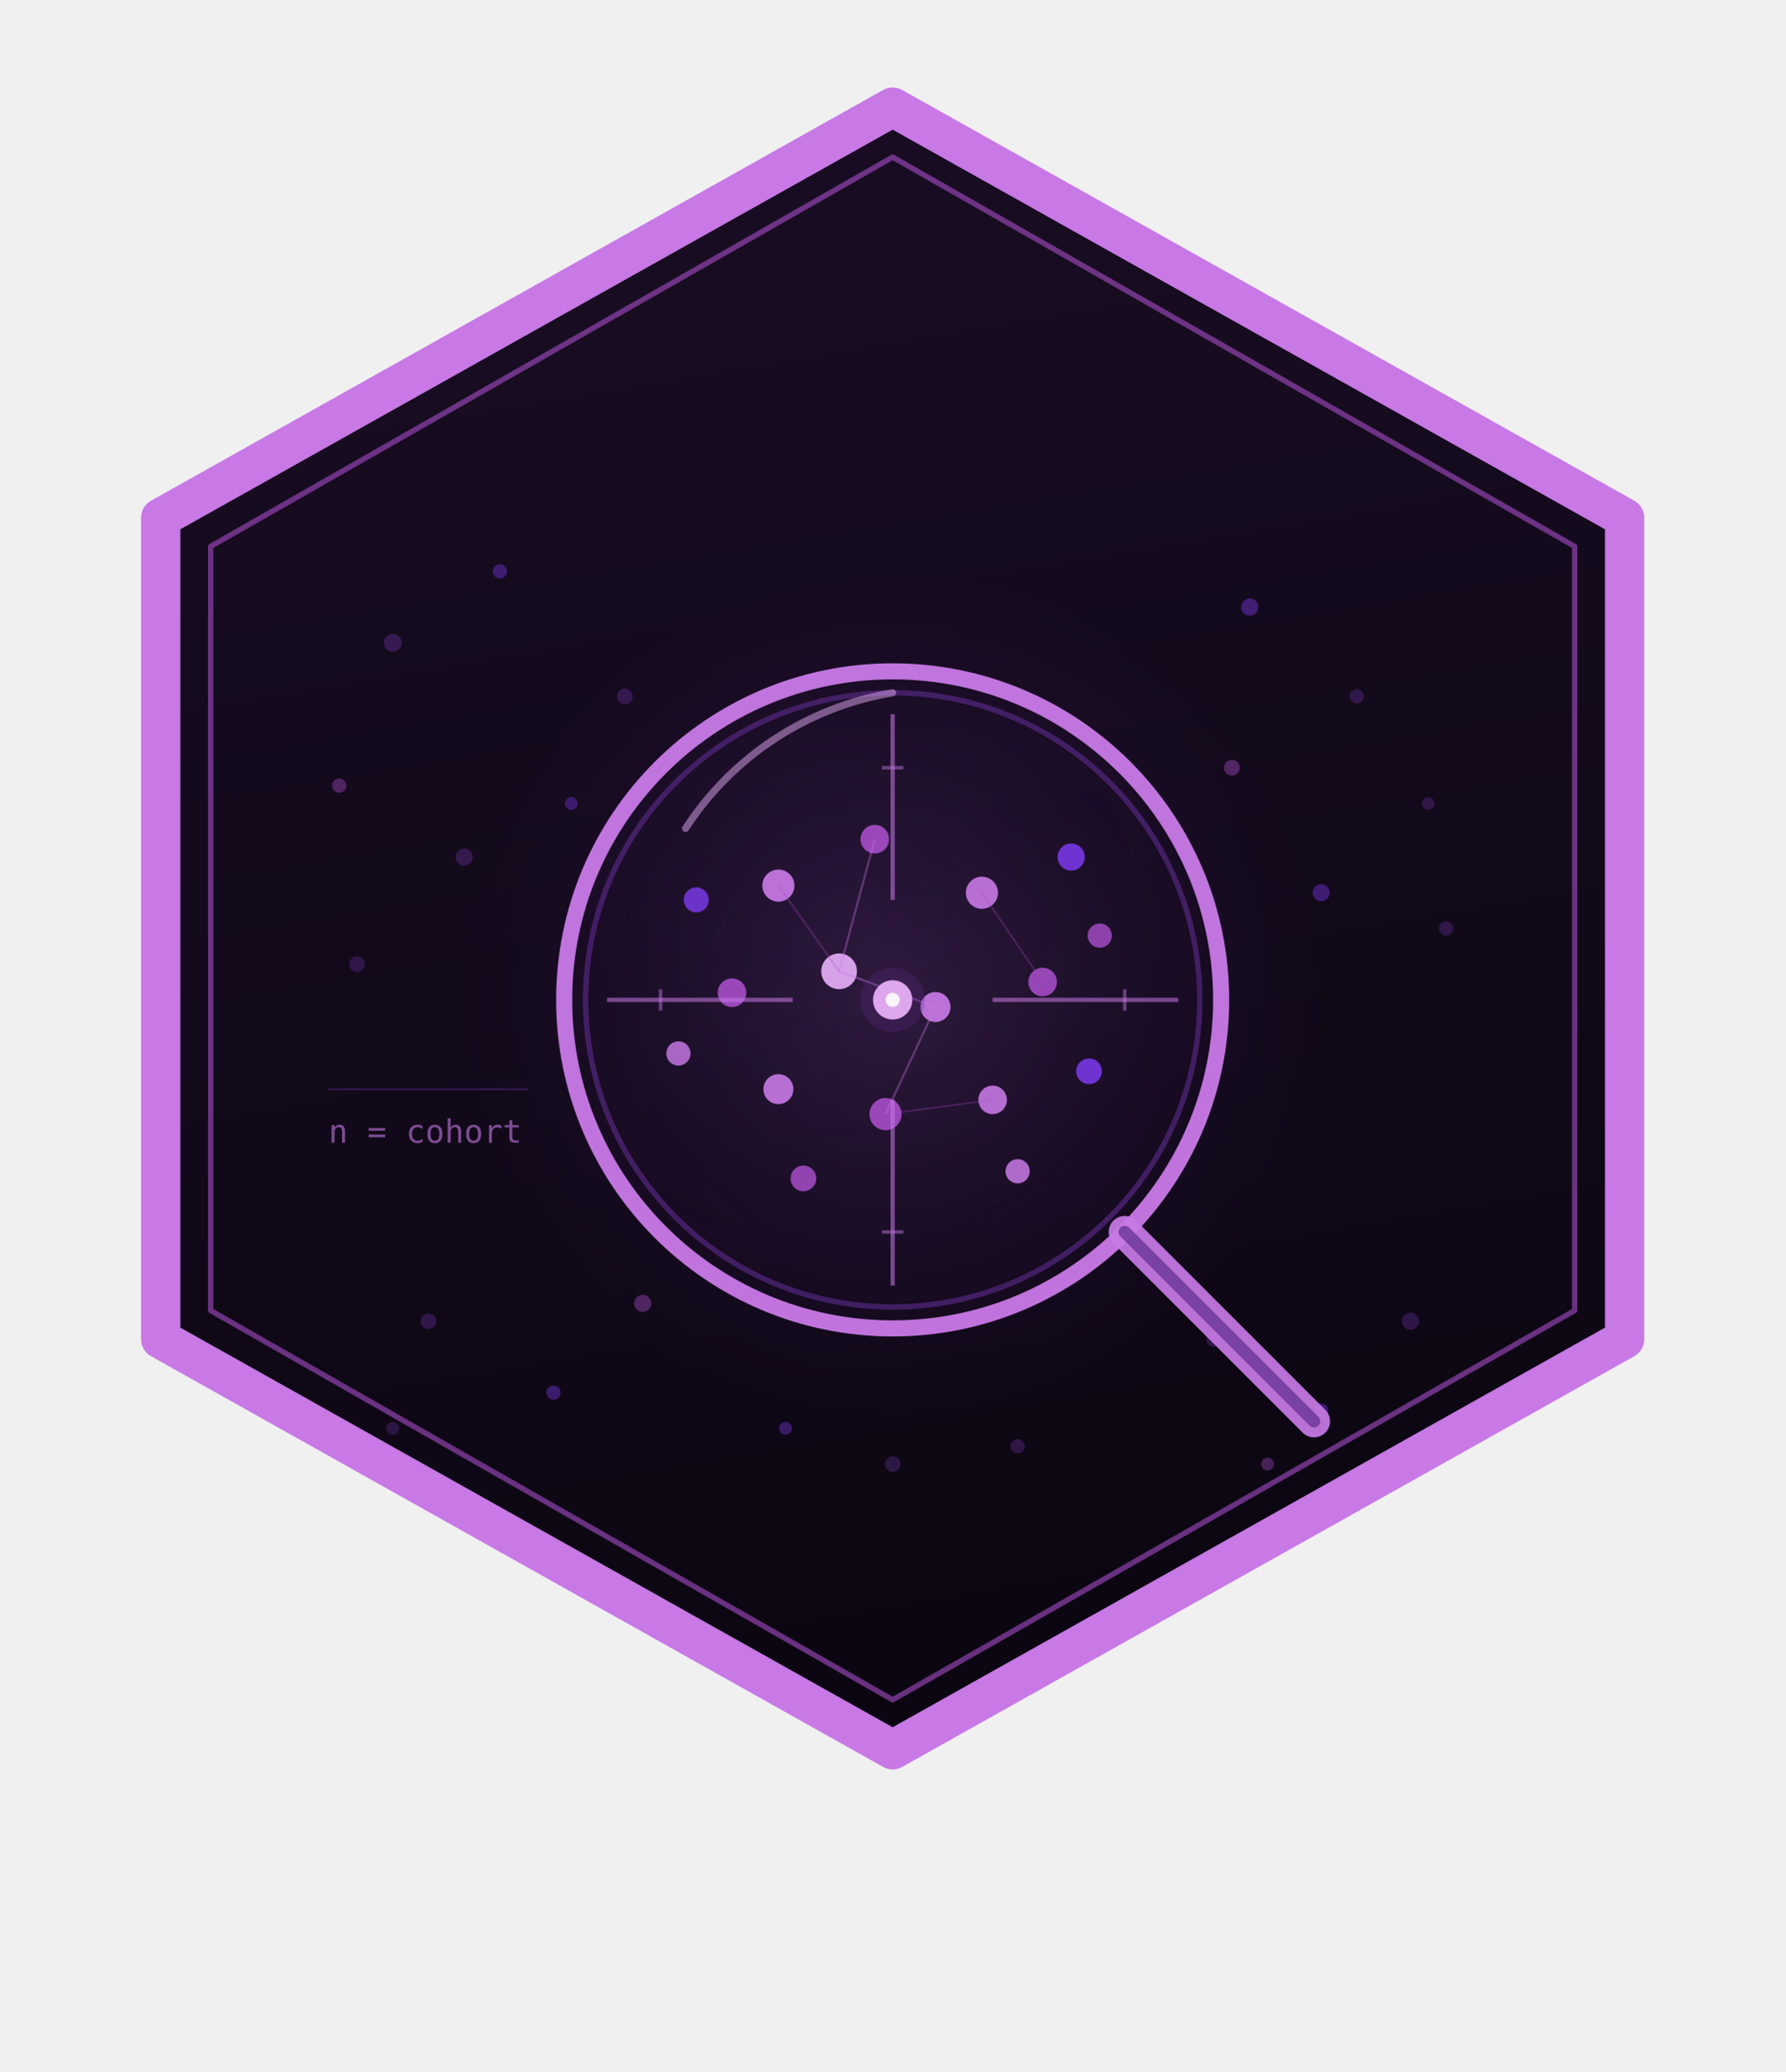
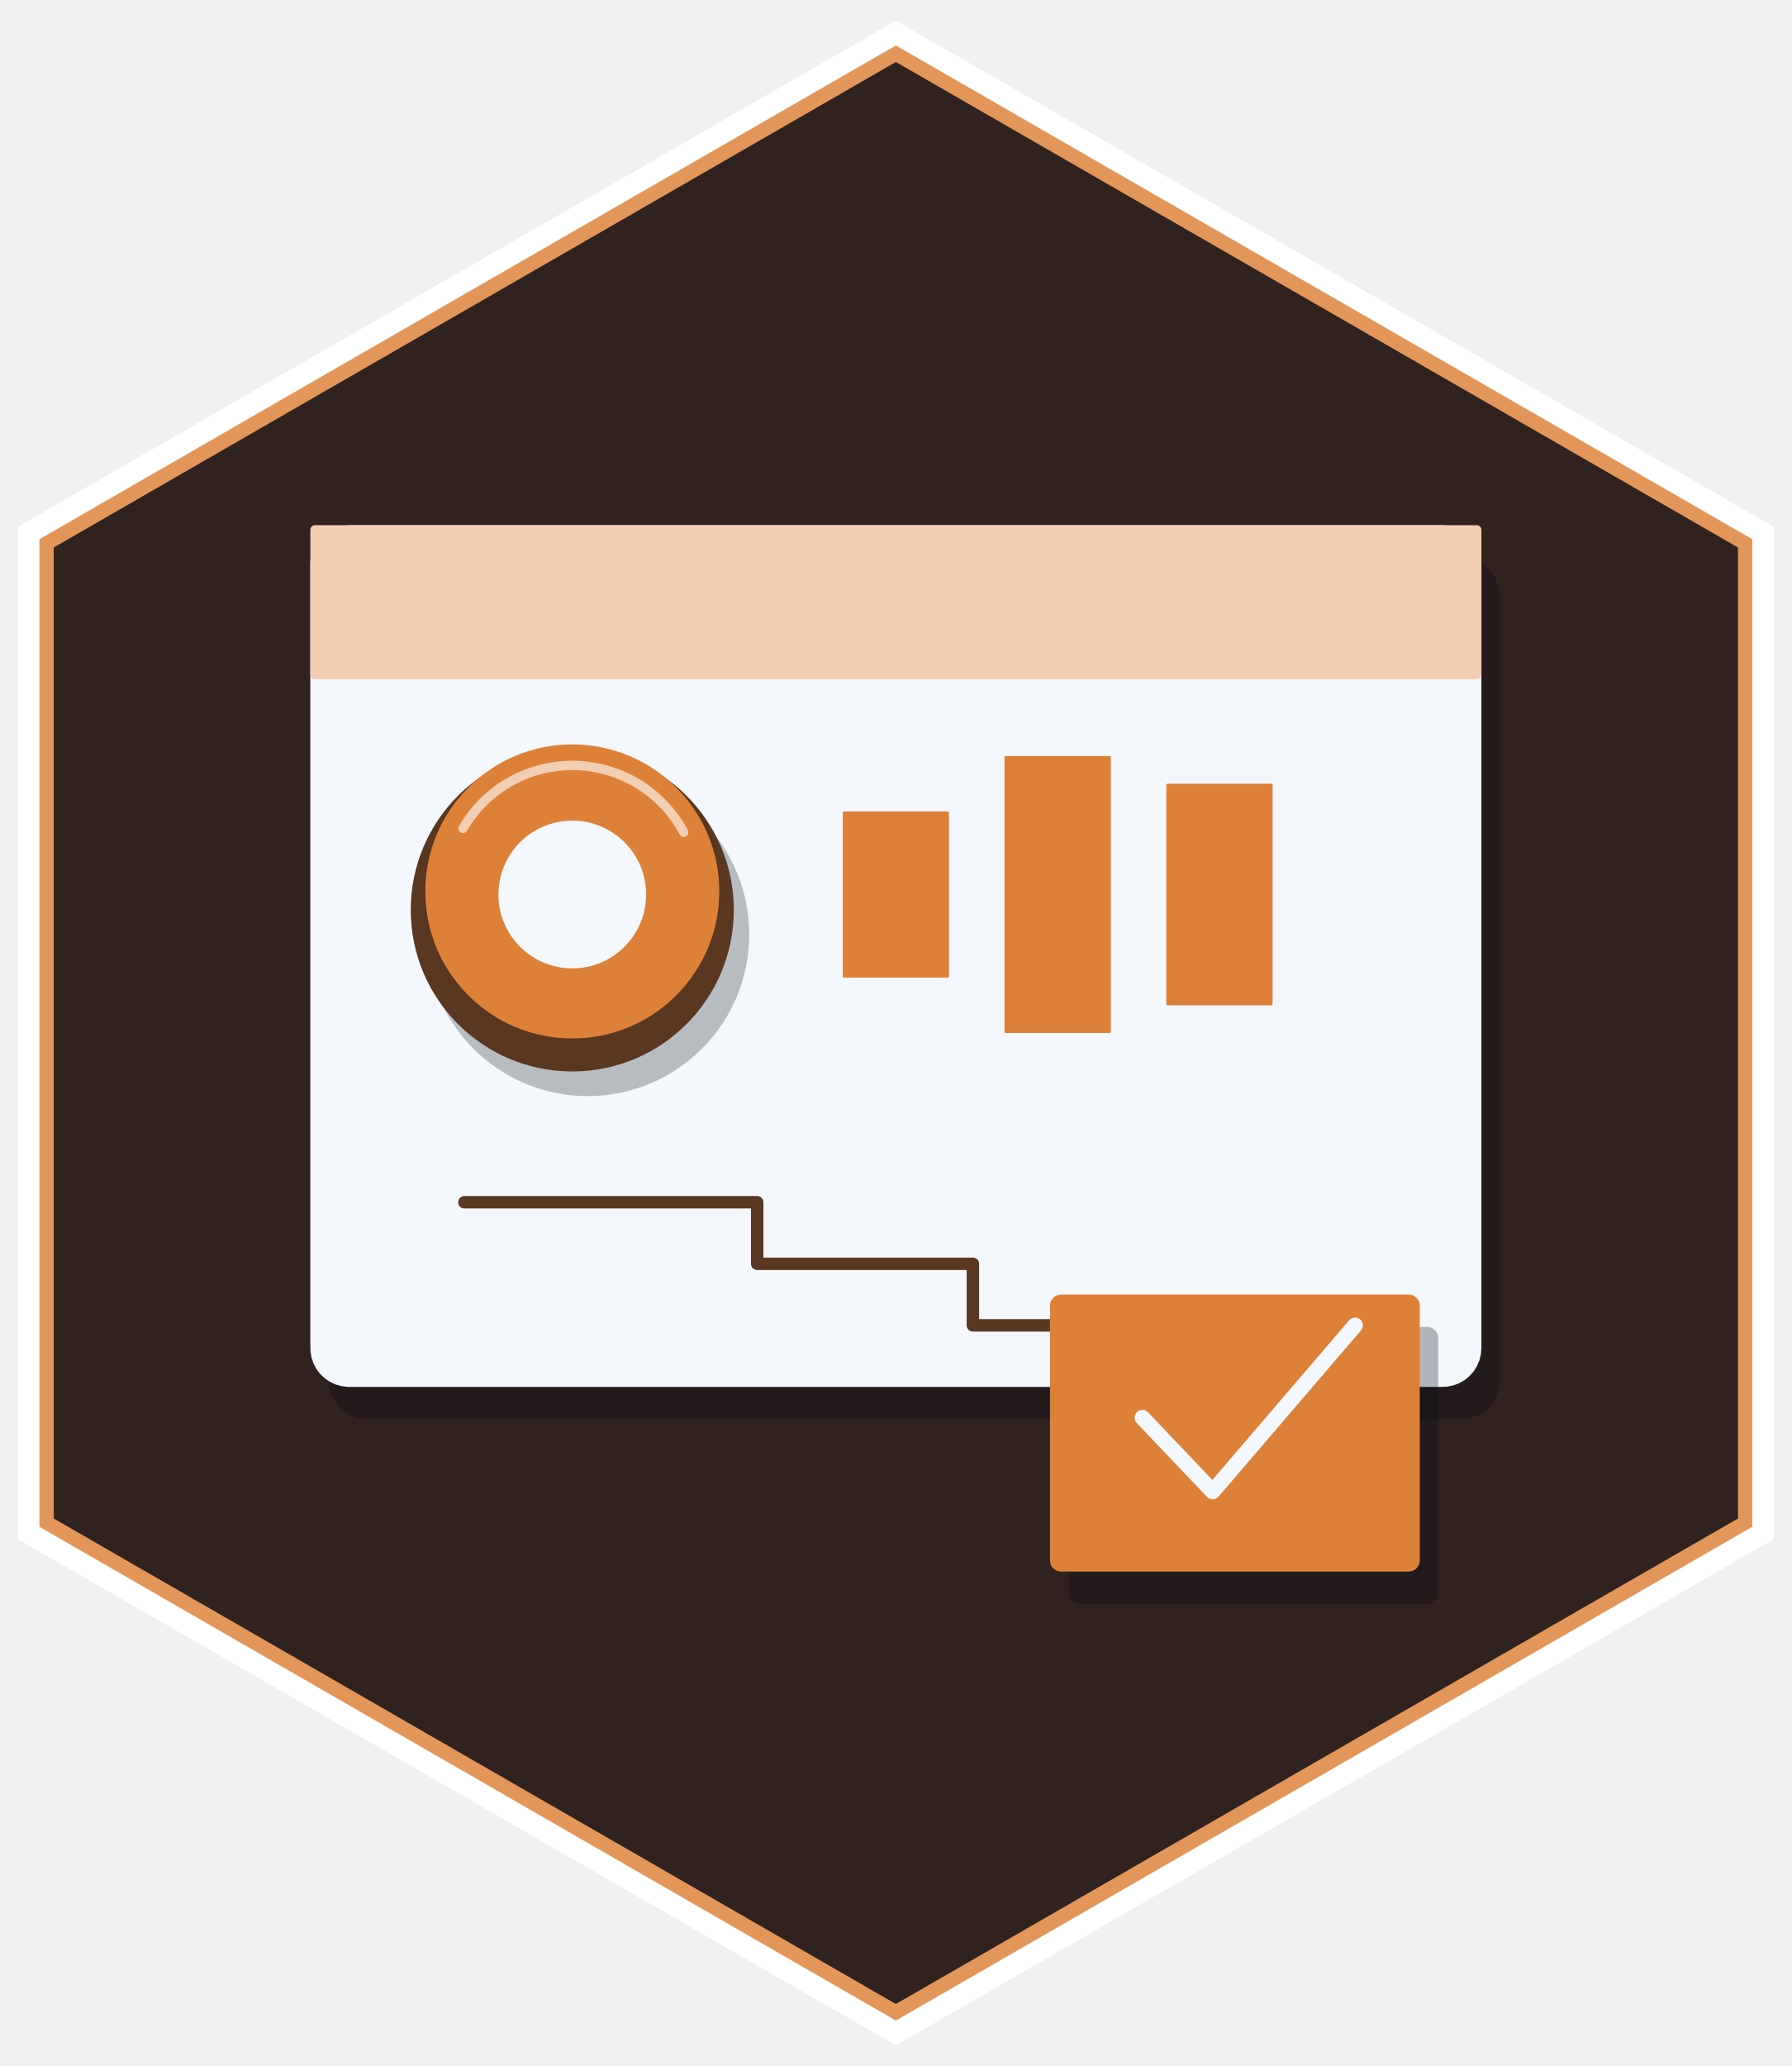
- <svg xmlns="http://www.w3.org/2000/svg" width="500" height="580" viewBox="0 0 500 580">
-   <defs>
-     <linearGradient id="bgonco" x1="0" y1="0" x2="0.15" y2="1">
-       <stop offset="0%" stop-color="#1a0d24" />
-       <stop offset="100%" stop-color="#0c0612" />
-     </linearGradient>
-     <radialGradient id="irisGlow" cx="50%" cy="50%" r="50%">
-       <stop offset="0%" stop-color="#C879E6" stop-opacity="0.18" />
-       <stop offset="70%" stop-color="#5E2C8E" stop-opacity="0.08" />
-       <stop offset="100%" stop-color="#5E2C8E" stop-opacity="0" />
-     </radialGradient>
-     <radialGradient id="lensFill" cx="42%" cy="38%" r="65%">
-       <stop offset="0%" stop-color="#2a1540" stop-opacity="0.35" />
-       <stop offset="100%" stop-color="#160a22" stop-opacity="0.15" />
-     </radialGradient>
-     <clipPath id="hexonco">
-       <polygon points="250,30 455,145 455,375 250,490 45,375 45,145" />
-     </clipPath>
-     <clipPath id="lensClip">
-       <circle cx="250" cy="280" r="92" />
-     </clipPath>
-   </defs>
-   <polygon points="250,30 455,145 455,375 250,490 45,375 45,145" fill="url(#bgonco)" />
-   <g clip-path="url(#hexonco)">
-     <circle cx="110" cy="180" r="2.5" fill="#5E2C8E" opacity="0.45" />
-     <circle cx="140" cy="160" r="2" fill="#7C3AED" opacity="0.4" />
-     <circle cx="175" cy="195" r="2.2" fill="#5E2C8E" opacity="0.42" />
-     <circle cx="95" cy="220" r="2" fill="#A64DC8" opacity="0.4" />
-     <circle cx="130" cy="240" r="2.4" fill="#5E2C8E" opacity="0.45" />
-     <circle cx="160" cy="225" r="1.8" fill="#7C3AED" opacity="0.38" />
-     <circle cx="100" cy="270" r="2.2" fill="#5E2C8E" opacity="0.4" />
-     <circle cx="350" cy="170" r="2.4" fill="#7C3AED" opacity="0.42" />
-     <circle cx="380" cy="195" r="2" fill="#5E2C8E" opacity="0.4" />
-     <circle cx="345" cy="215" r="2.2" fill="#A64DC8" opacity="0.42" />
-     <circle cx="400" cy="225" r="1.8" fill="#5E2C8E" opacity="0.38" />
-     <circle cx="370" cy="250" r="2.4" fill="#7C3AED" opacity="0.42" />
-     <circle cx="405" cy="260" r="2" fill="#5E2C8E" opacity="0.4" />
-     <circle cx="120" cy="370" r="2.2" fill="#5E2C8E" opacity="0.42" />
-     <circle cx="155" cy="390" r="2" fill="#7C3AED" opacity="0.4" />
-     <circle cx="180" cy="365" r="2.4" fill="#A64DC8" opacity="0.42" />
-     <circle cx="110" cy="400" r="1.8" fill="#5E2C8E" opacity="0.38" />
-     <circle cx="340" cy="375" r="2.2" fill="#5E2C8E" opacity="0.42" />
-     <circle cx="370" cy="395" r="2" fill="#7C3AED" opacity="0.4" />
-     <circle cx="395" cy="370" r="2.4" fill="#5E2C8E" opacity="0.42" />
-     <circle cx="355" cy="410" r="1.8" fill="#A64DC8" opacity="0.38" />
-     <circle cx="250" cy="410" r="2.2" fill="#5E2C8E" opacity="0.4" />
-     <circle cx="220" cy="400" r="1.8" fill="#7C3AED" opacity="0.38" />
-     <circle cx="285" cy="405" r="2" fill="#5E2C8E" opacity="0.4" />
-     <circle cx="250" cy="280" r="120" fill="url(#irisGlow)" />
-     <g clip-path="url(#lensClip)">
-       <circle cx="250" cy="280" r="92" fill="url(#lensFill)" />
-       <circle cx="218" cy="248" r="4.5" fill="#C879E6" opacity="0.92" />
-       <circle cx="245" cy="235" r="4" fill="#A64DC8" opacity="0.9" />
-       <circle cx="275" cy="250" r="4.5" fill="#C879E6" opacity="0.9" />
-       <circle cx="300" cy="240" r="3.8" fill="#7C3AED" opacity="0.85" />
-       <circle cx="205" cy="278" r="4" fill="#A64DC8" opacity="0.9" />
-       <circle cx="235" cy="272" r="5" fill="#E0A8F0" opacity="0.95" />
-       <circle cx="262" cy="282" r="4.2" fill="#C879E6" opacity="0.92" />
-       <circle cx="292" cy="275" r="4" fill="#A64DC8" opacity="0.88" />
-       <circle cx="218" cy="305" r="4.2" fill="#C879E6" opacity="0.9" />
-       <circle cx="248" cy="312" r="4.5" fill="#A64DC8" opacity="0.9" />
-       <circle cx="278" cy="308" r="4" fill="#C879E6" opacity="0.88" />
-       <circle cx="305" cy="300" r="3.6" fill="#7C3AED" opacity="0.85" />
-       <circle cx="195" cy="252" r="3.5" fill="#7C3AED" opacity="0.82" />
-       <circle cx="225" cy="330" r="3.6" fill="#A64DC8" opacity="0.85" />
-       <circle cx="285" cy="328" r="3.4" fill="#C879E6" opacity="0.85" />
-       <circle cx="308" cy="262" r="3.4" fill="#A64DC8" opacity="0.82" />
-       <circle cx="190" cy="295" r="3.4" fill="#C879E6" opacity="0.82" />
-       <line x1="235" y1="272" x2="262" y2="282" stroke="#C879E6" stroke-width="0.6" opacity="0.4" />
-       <line x1="235" y1="272" x2="245" y2="235" stroke="#C879E6" stroke-width="0.6" opacity="0.35" />
-       <line x1="262" y1="282" x2="248" y2="312" stroke="#C879E6" stroke-width="0.6" opacity="0.35" />
-       <line x1="218" y1="248" x2="235" y2="272" stroke="#A64DC8" stroke-width="0.5" opacity="0.3" />
-       <line x1="275" y1="250" x2="292" y2="275" stroke="#A64DC8" stroke-width="0.5" opacity="0.3" />
-       <line x1="248" y1="312" x2="278" y2="308" stroke="#A64DC8" stroke-width="0.5" opacity="0.28" />
-       <circle cx="250" cy="280" r="9" fill="#5E2C8E" opacity="0.25" />
-       <circle cx="250" cy="280" r="5.5" fill="#E0A8F0" opacity="0.98" />
-       <circle cx="250" cy="280" r="2" fill="#ffffff" opacity="0.85" />
-     </g>
-     <circle cx="250" cy="280" r="92" fill="none" stroke="#C879E6" stroke-width="4.5" opacity="0.95" />
-     <circle cx="250" cy="280" r="86" fill="none" stroke="#5E2C8E" stroke-width="1.5" opacity="0.6" />
-     <path d="M 192,232 A 86 86 0 0 1 250,194" fill="none" stroke="#E0A8F0" stroke-width="2" opacity="0.5" stroke-linecap="round" />
-     <line x1="170" y1="280" x2="222" y2="280" stroke="#C879E6" stroke-width="1.2" opacity="0.55" />
-     <line x1="278" y1="280" x2="330" y2="280" stroke="#C879E6" stroke-width="1.2" opacity="0.55" />
-     <line x1="250" y1="200" x2="250" y2="252" stroke="#C879E6" stroke-width="1.2" opacity="0.55" />
-     <line x1="250" y1="308" x2="250" y2="360" stroke="#C879E6" stroke-width="1.2" opacity="0.55" />
-     <line x1="185" y1="277" x2="185" y2="283" stroke="#C879E6" stroke-width="1" opacity="0.45" />
-     <line x1="315" y1="277" x2="315" y2="283" stroke="#C879E6" stroke-width="1" opacity="0.45" />
-     <line x1="247" y1="215" x2="253" y2="215" stroke="#C879E6" stroke-width="1" opacity="0.45" />
-     <line x1="247" y1="345" x2="253" y2="345" stroke="#C879E6" stroke-width="1" opacity="0.45" />
-     <line x1="315" y1="345" x2="368" y2="398" stroke="#C879E6" stroke-width="9" stroke-linecap="round" opacity="0.92" />
-     <line x1="315" y1="345" x2="368" y2="398" stroke="#5E2C8E" stroke-width="3.5" stroke-linecap="round" opacity="0.7" />
-     <text font-family="monospace" font-size="9" fill="#C879E6" opacity="0.6" text-anchor="start" x="92" y="320">n = cohort</text>
-     <line x1="92" y1="305" x2="148" y2="305" stroke="#5E2C8E" stroke-width="0.6" opacity="0.4" />
-   </g>
-   <polygon points="250,30 455,145 455,375 250,490 45,375 45,145" fill="none" stroke="#C879E6" stroke-width="11" stroke-linejoin="round" />
-   <polygon points="250,44 441,153 441,367 250,476 59,367 59,153" fill="none" stroke="#A64DC8" stroke-width="1.5" stroke-linejoin="round" opacity="0.6" />
+ <svg xmlns="http://www.w3.org/2000/svg" width="432" height="498" viewBox="0 0 432 498">
+   <path fill-rule="nonzero" fill="rgb(100%, 100%, 100%)" fill-opacity="1" d="M 216 4.98 L 427.68 126.988 L 427.68 371.012 L 216 493.02 L 4.32 371.012 L 4.32 126.988 Z M 216 4.98 " />
+   <path fill-rule="nonzero" fill="rgb(89.02%, 58.824%, 34.902%)" fill-opacity="1" d="M 216 10.957 L 422.496 129.977 L 422.496 368.023 L 216 487.043 L 9.504 368.023 L 9.504 129.977 Z M 216 10.957 " />
+   <path fill-rule="nonzero" fill="rgb(18.824%, 13.725%, 12.157%)" fill-opacity="1" d="M 216 14.941 L 419.039 131.969 L 419.039 366.031 L 216 483.059 L 12.961 366.031 L 12.961 131.969 Z M 216 14.941 " />
+   <path fill-rule="nonzero" fill="rgb(1.176%, 3.922%, 7.059%)" fill-opacity="0.278" d="M 88.629 342.098 L 352.289 342.098 L 351.914 342.09 L 353.414 342.027 L 354.891 341.727 L 356.297 341.195 L 357.598 340.441 L 358.766 339.492 L 359.762 338.363 L 360.566 337.094 L 361.156 335.711 L 361.516 334.25 L 361.637 332.75 L 361.637 143.738 L 361.516 142.238 L 361.156 140.777 L 360.566 139.395 L 359.762 138.125 L 358.766 136.996 L 357.598 136.047 L 356.297 135.293 L 354.891 134.762 L 353.414 134.461 L 352.289 134.391 L 88.629 134.391 L 89.754 134.461 L 88.25 134.398 L 86.758 134.582 L 85.312 135 L 83.953 135.645 L 82.715 136.5 L 81.633 137.539 L 80.727 138.742 L 80.027 140.074 L 79.551 141.5 L 79.312 142.984 L 79.281 143.738 L 79.281 332.75 L 79.312 331.996 L 79.312 333.5 L 79.551 334.988 L 80.027 336.414 L 80.727 337.746 L 81.633 338.949 L 82.715 339.988 L 83.953 340.844 L 85.312 341.488 L 86.758 341.906 L 88.25 342.09 Z M 88.629 342.098 " />
+   <path fill-rule="nonzero" fill="rgb(95.686%, 97.255%, 98.824%)" fill-opacity="1" d="M 84.168 334.309 L 347.832 334.309 L 347.453 334.301 L 348.957 334.238 L 350.43 333.938 L 351.836 333.406 L 353.141 332.652 L 354.305 331.703 L 355.305 330.574 L 356.105 329.305 L 356.695 327.922 L 357.055 326.461 L 357.176 324.961 L 357.176 135.949 L 357.055 134.449 L 356.695 132.988 L 356.105 131.605 L 355.305 130.336 L 354.305 129.207 L 353.141 128.258 L 351.836 127.504 L 350.43 126.973 L 348.957 126.672 L 347.832 126.602 L 84.168 126.602 L 85.297 126.672 L 83.793 126.609 L 82.301 126.793 L 80.855 127.211 L 79.496 127.855 L 78.258 128.711 L 77.172 129.75 L 76.27 130.953 L 75.57 132.285 L 75.094 133.711 L 74.852 135.195 L 74.824 135.949 L 74.824 324.961 L 74.852 324.207 L 74.852 325.711 L 75.094 327.199 L 75.57 328.625 L 76.27 329.957 L 77.172 331.16 L 78.258 332.199 L 79.496 333.055 L 80.855 333.699 L 82.301 334.117 L 83.793 334.301 Z M 84.168 334.309 " />
+   <path fill-rule="nonzero" fill="rgb(94.902%, 80.784%, 69.804%)" fill-opacity="1" d="M 75.934 163.691 L 356.066 163.691 L 356.02 163.691 L 356.199 163.684 L 356.375 163.648 L 356.543 163.586 L 356.695 163.496 L 356.836 163.383 L 356.953 163.25 L 357.051 163.098 L 357.121 162.934 L 357.164 162.758 L 357.176 162.578 L 357.176 127.715 L 357.164 127.535 L 357.121 127.363 L 357.051 127.199 L 356.953 127.047 L 356.836 126.914 L 356.695 126.801 L 356.543 126.711 L 356.375 126.645 L 356.199 126.609 L 356.066 126.602 L 75.934 126.602 L 76.07 126.609 L 75.891 126.602 L 75.711 126.625 L 75.539 126.676 L 75.379 126.75 L 75.23 126.852 L 75.102 126.977 L 74.996 127.121 L 74.91 127.277 L 74.855 127.449 L 74.824 127.625 L 74.824 162.578 L 74.824 162.492 L 74.824 162.668 L 74.855 162.848 L 74.91 163.016 L 74.996 163.176 L 75.102 163.316 L 75.23 163.441 L 75.379 163.543 L 75.539 163.621 L 75.711 163.672 L 75.891 163.691 Z M 75.934 163.691 " />
+   <path fill-rule="nonzero" fill="rgb(1.176%, 3.922%, 7.059%)" fill-opacity="0.251" d="M 180.641 225.262 C 180.641 246.77 163.203 264.207 141.695 264.207 C 120.188 264.207 102.75 246.77 102.75 225.262 C 102.75 203.754 120.188 186.316 141.695 186.316 C 163.203 186.316 180.641 203.754 180.641 225.262 " />
+   <path fill-rule="nonzero" fill="rgb(34.902%, 21.569%, 12.941%)" fill-opacity="1" d="M 176.926 219.328 C 176.926 240.836 159.488 258.273 137.98 258.273 C 116.473 258.273 99.035 240.836 99.035 219.328 C 99.035 197.82 116.473 180.383 137.98 180.383 C 159.488 180.383 176.926 197.82 176.926 219.328 " />
+   <path fill-rule="nonzero" fill="rgb(87.059%, 50.588%, 21.961%)" fill-opacity="1" d="M 173.422 214.879 C 173.422 234.449 157.555 250.316 137.98 250.316 C 118.406 250.316 102.543 234.449 102.543 214.879 C 102.543 195.305 118.406 179.438 137.98 179.438 C 157.555 179.438 173.422 195.305 173.422 214.879 " />
+   <path fill="none" stroke-width="2.25" stroke-linecap="round" stroke-linejoin="round" stroke="rgb(94.902%, 80.784%, 69.804%)" stroke-opacity="1" stroke-miterlimit="10" d="M 164.848 200.617 L 164.453 199.898 L 164.039 199.191 L 163.605 198.496 L 163.152 197.812 L 162.684 197.141 L 162.195 196.484 L 161.691 195.84 L 161.168 195.207 L 160.629 194.59 L 160.074 193.988 L 159.5 193.402 L 158.914 192.832 L 158.312 192.277 L 157.691 191.738 L 157.062 191.215 L 156.414 190.711 L 155.758 190.223 L 155.086 189.754 L 154.398 189.301 L 153.703 188.871 L 152.996 188.457 L 152.277 188.062 L 151.547 187.688 L 150.809 187.332 L 150.062 186.996 L 149.305 186.684 L 148.539 186.387 L 147.766 186.113 L 146.984 185.859 L 146.199 185.629 L 145.406 185.418 L 144.609 185.23 L 143.805 185.062 L 143 184.918 L 142.188 184.793 L 141.375 184.691 L 140.559 184.609 L 139.742 184.551 L 138.922 184.516 L 138.102 184.5 L 137.281 184.508 L 136.461 184.539 L 135.645 184.59 L 134.828 184.664 L 134.012 184.758 L 133.199 184.879 L 132.395 185.016 L 131.59 185.18 L 130.789 185.359 L 129.996 185.566 L 129.207 185.789 L 128.426 186.039 L 127.648 186.305 L 126.883 186.594 L 126.121 186.902 L 125.371 187.23 L 124.629 187.582 L 123.898 187.949 L 123.176 188.34 L 122.465 188.746 L 121.766 189.172 L 121.078 189.617 L 120.402 190.082 L 119.738 190.566 L 119.09 191.062 L 118.453 191.582 L 117.832 192.113 L 117.223 192.664 L 116.633 193.23 L 116.055 193.812 L 115.496 194.41 L 114.949 195.023 L 114.422 195.652 L 113.914 196.293 L 113.418 196.945 L 112.945 197.613 L 112.488 198.293 L 112.051 198.984 L 111.629 199.688 " />
+   <path fill-rule="nonzero" fill="rgb(95.686%, 97.255%, 98.824%)" fill-opacity="1" d="M 155.785 215.617 C 155.785 225.453 147.812 233.422 137.98 233.422 C 128.148 233.422 120.176 225.453 120.176 215.617 C 120.176 205.785 128.148 197.816 137.98 197.816 C 147.812 197.816 155.785 205.785 155.785 215.617 " />
+   <path fill-rule="nonzero" fill="rgb(87.059%, 50.588%, 21.961%)" fill-opacity="1" d="M 203.488 235.648 L 228.512 235.648 L 228.496 235.648 L 228.547 235.645 L 228.594 235.637 L 228.641 235.617 L 228.684 235.594 L 228.723 235.562 L 228.754 235.523 L 228.781 235.484 L 228.801 235.438 L 228.812 235.391 L 228.816 235.34 L 228.816 195.898 L 228.812 195.848 L 228.801 195.801 L 228.781 195.754 L 228.754 195.715 L 228.723 195.676 L 228.684 195.645 L 228.641 195.621 L 228.594 195.602 L 228.547 195.594 L 228.512 195.59 L 203.488 195.59 L 203.527 195.594 L 203.477 195.59 L 203.43 195.598 L 203.383 195.609 L 203.336 195.633 L 203.297 195.66 L 203.262 195.695 L 203.23 195.734 L 203.207 195.777 L 203.191 195.824 L 203.184 195.875 L 203.184 235.34 L 203.184 235.316 L 203.184 235.363 L 203.191 235.414 L 203.207 235.461 L 203.23 235.504 L 203.262 235.543 L 203.297 235.578 L 203.336 235.605 L 203.383 235.629 L 203.43 235.641 L 203.477 235.648 Z M 203.488 235.648 " />
+   <path fill-rule="nonzero" fill="rgb(87.059%, 50.588%, 21.961%)" fill-opacity="1" d="M 242.5 249 L 267.52 249 L 267.508 249 L 267.555 248.996 L 267.605 248.988 L 267.652 248.969 L 267.695 248.945 L 267.734 248.914 L 267.766 248.879 L 267.793 248.836 L 267.812 248.789 L 267.824 248.742 L 267.828 248.691 L 267.828 182.547 L 267.824 182.496 L 267.812 182.449 L 267.793 182.402 L 267.766 182.359 L 267.734 182.324 L 267.695 182.293 L 267.652 182.266 L 267.605 182.25 L 267.555 182.238 L 242.5 182.238 L 242.535 182.238 L 242.488 182.238 L 242.438 182.242 L 242.391 182.258 L 242.348 182.277 L 242.305 182.309 L 242.27 182.34 L 242.238 182.383 L 242.215 182.426 L 242.199 182.473 L 242.191 182.52 L 242.191 248.691 L 242.191 248.668 L 242.191 248.719 L 242.199 248.766 L 242.215 248.812 L 242.238 248.855 L 242.27 248.895 L 242.305 248.93 L 242.348 248.957 L 242.391 248.98 L 242.438 248.992 L 242.488 249 Z M 242.5 249 " />
+   <path fill-rule="nonzero" fill="rgb(87.059%, 50.588%, 21.961%)" fill-opacity="1" d="M 281.508 242.324 L 306.527 242.324 L 306.516 242.324 L 306.566 242.32 L 306.613 242.312 L 306.66 242.293 L 306.703 242.27 L 306.742 242.238 L 306.773 242.199 L 306.801 242.16 L 306.82 242.113 L 306.832 242.066 L 306.836 242.016 L 306.836 189.223 L 306.832 189.172 L 306.82 189.125 L 306.801 189.078 L 306.773 189.035 L 306.742 189 L 306.703 188.969 L 306.66 188.945 L 306.613 188.926 L 306.566 188.918 L 306.527 188.914 L 281.508 188.914 L 281.547 188.918 L 281.496 188.914 L 281.449 188.922 L 281.398 188.934 L 281.355 188.957 L 281.316 188.984 L 281.277 189.02 L 281.25 189.059 L 281.227 189.102 L 281.211 189.148 L 281.203 189.195 L 281.203 242.016 L 281.203 241.992 L 281.203 242.039 L 281.211 242.09 L 281.227 242.137 L 281.25 242.18 L 281.277 242.219 L 281.316 242.254 L 281.355 242.281 L 281.398 242.305 L 281.449 242.316 L 281.496 242.324 Z M 281.508 242.324 " />
+   <path fill="none" stroke-width="3" stroke-linecap="round" stroke-linejoin="round" stroke="rgb(34.902%, 21.569%, 12.941%)" stroke-opacity="1" stroke-miterlimit="10" d="M 111.973 289.801 L 182.562 289.801 L 182.562 304.637 L 234.574 304.637 L 234.574 319.473 L 305.164 319.473 " />
+   <path fill-rule="nonzero" fill="rgb(1.176%, 3.922%, 7.059%)" fill-opacity="0.278" d="M 260.281 386.605 L 344.105 386.605 L 343.996 386.602 L 344.426 386.586 L 344.848 386.5 L 345.25 386.348 L 345.621 386.133 L 345.953 385.859 L 346.238 385.539 L 346.469 385.176 L 346.637 384.781 L 346.742 384.363 L 346.773 383.934 L 346.773 322.512 L 346.742 322.086 L 346.637 321.668 L 346.469 321.273 L 346.238 320.91 L 345.953 320.586 L 345.621 320.316 L 345.25 320.102 L 344.848 319.949 L 344.426 319.863 L 344.105 319.844 L 260.281 319.844 L 260.602 319.863 L 260.172 319.844 L 259.746 319.895 L 259.332 320.016 L 258.945 320.199 L 258.59 320.445 L 258.281 320.742 L 258.023 321.086 L 257.824 321.465 L 257.688 321.875 L 257.617 322.297 L 257.609 322.512 L 257.609 383.934 L 257.617 383.719 L 257.617 384.148 L 257.688 384.574 L 257.824 384.98 L 258.023 385.359 L 258.281 385.703 L 258.59 386.004 L 258.945 386.246 L 259.332 386.43 L 259.746 386.551 L 260.172 386.602 Z M 260.281 386.605 " />
+   <path fill-rule="nonzero" fill="rgb(87.059%, 50.588%, 21.961%)" fill-opacity="1" d="M 255.824 378.816 L 339.645 378.816 L 339.539 378.812 L 339.969 378.797 L 340.391 378.711 L 340.793 378.559 L 341.164 378.344 L 341.496 378.07 L 341.781 377.75 L 342.012 377.387 L 342.18 376.992 L 342.281 376.574 L 342.316 376.145 L 342.316 314.723 L 342.281 314.297 L 342.18 313.879 L 342.012 313.484 L 341.781 313.121 L 341.496 312.797 L 341.164 312.527 L 340.793 312.312 L 340.391 312.16 L 339.969 312.074 L 339.645 312.055 L 255.824 312.055 L 256.145 312.074 L 255.715 312.055 L 255.289 312.105 L 254.875 312.227 L 254.488 312.41 L 254.133 312.656 L 253.824 312.953 L 253.566 313.297 L 253.367 313.676 L 253.23 314.086 L 253.16 314.508 L 253.152 314.723 L 253.152 376.145 L 253.16 375.93 L 253.16 376.359 L 253.23 376.785 L 253.367 377.191 L 253.566 377.574 L 253.824 377.914 L 254.133 378.215 L 254.488 378.457 L 254.875 378.641 L 255.289 378.762 L 255.715 378.812 Z M 255.824 378.816 " />
+   <path fill="none" stroke-width="3.75" stroke-linecap="round" stroke-linejoin="round" stroke="rgb(95.686%, 97.255%, 98.824%)" stroke-opacity="1" stroke-miterlimit="10" d="M 275.441 341.727 L 292.383 359.527 L 326.715 319.473 " />
</svg>
